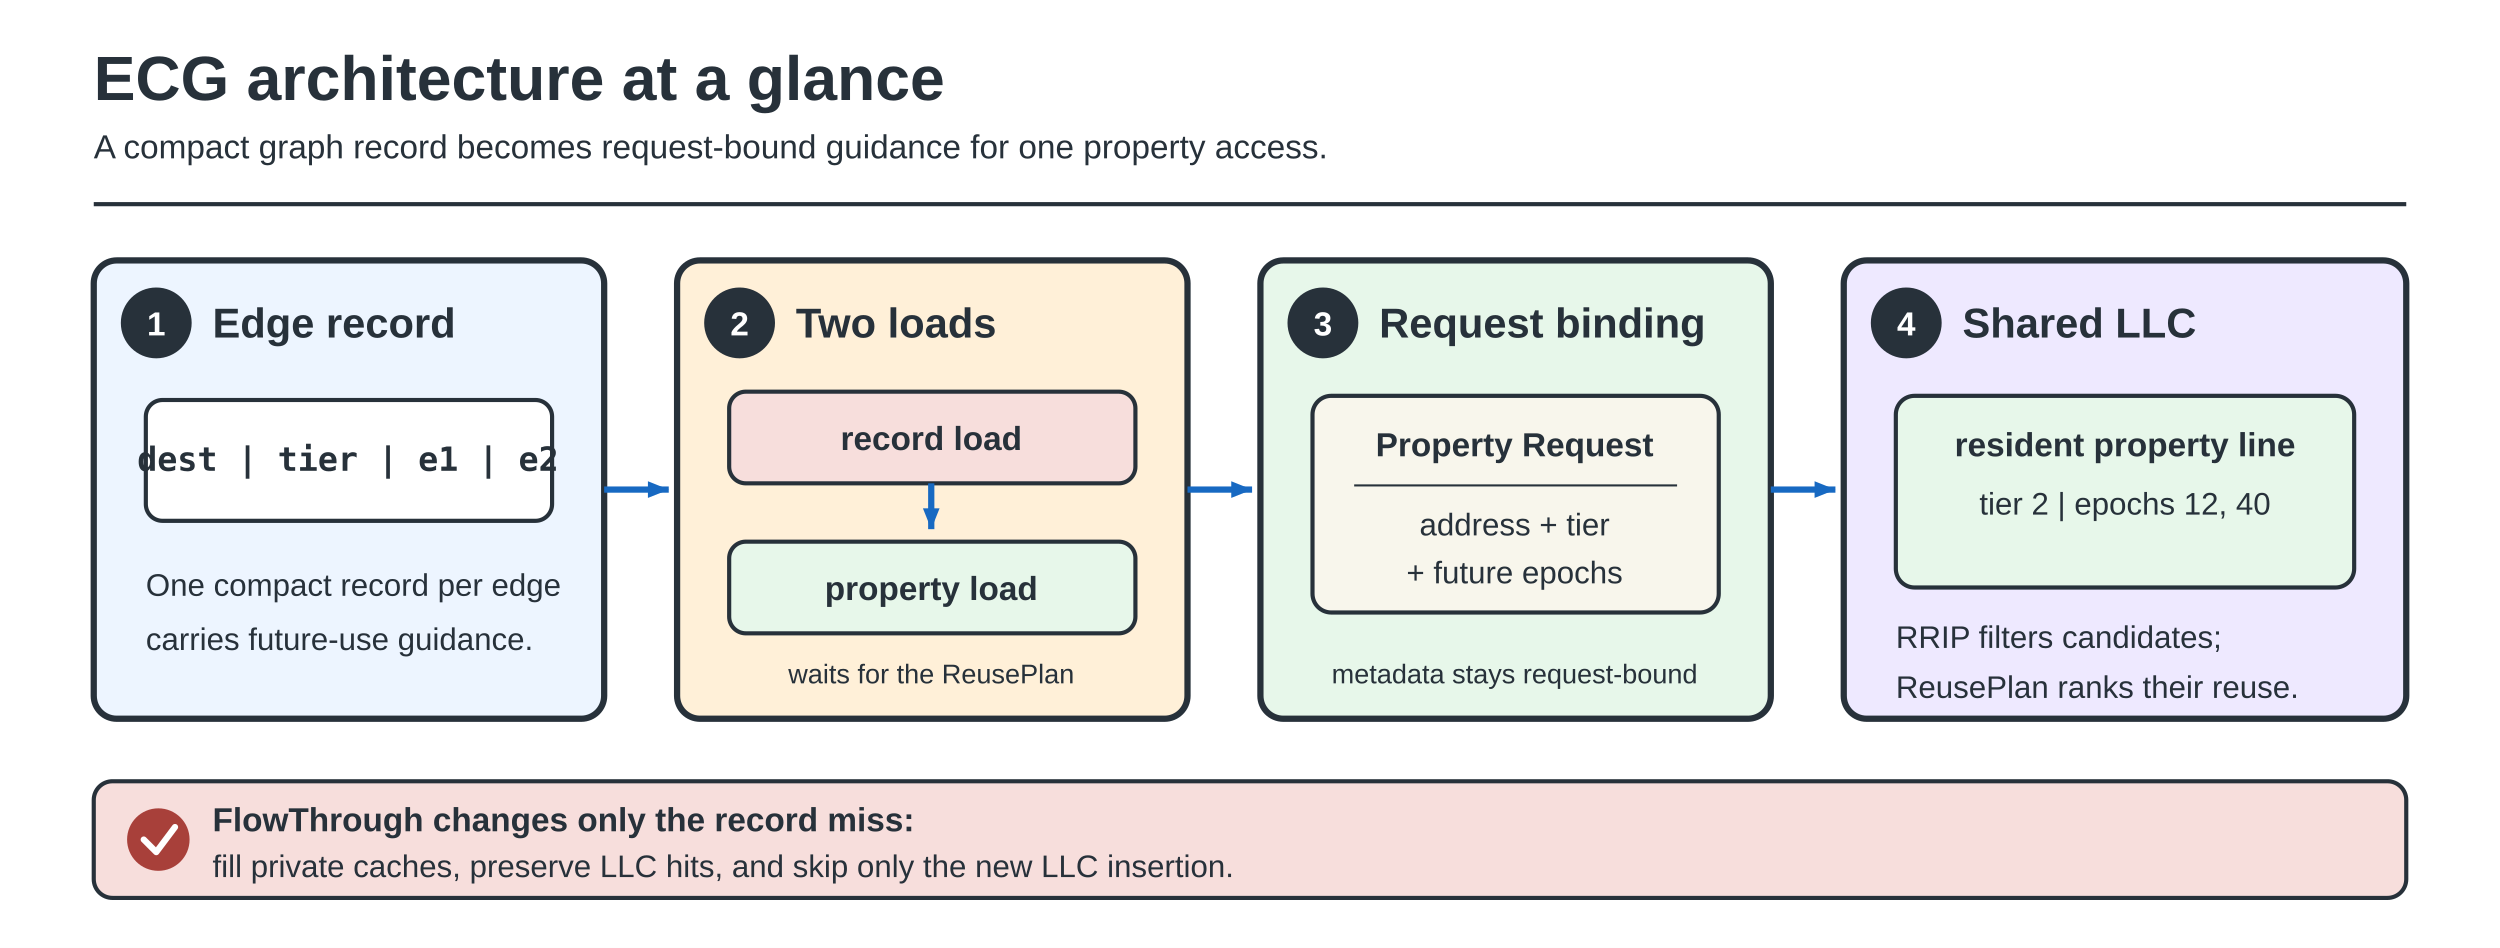
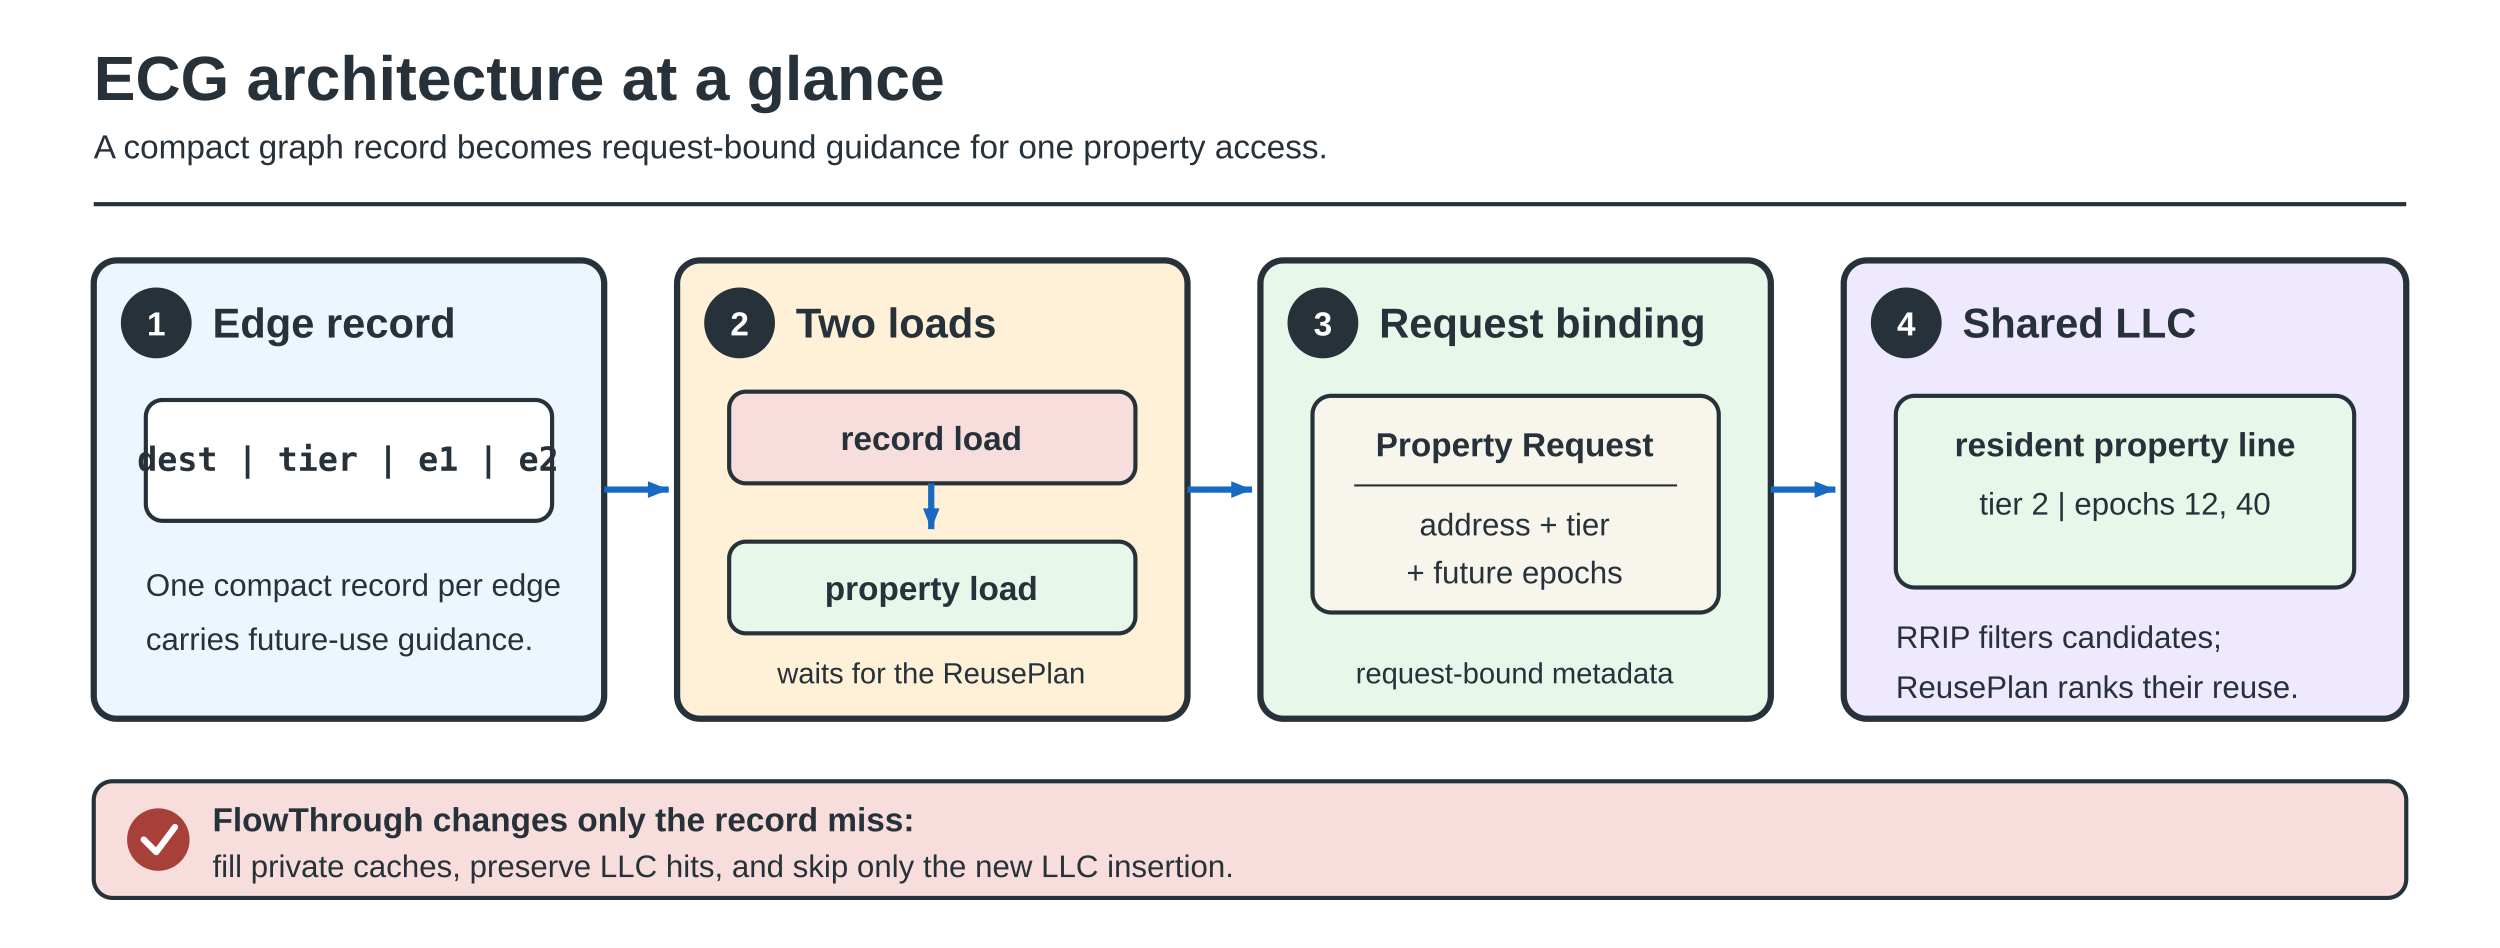
<svg xmlns="http://www.w3.org/2000/svg" width="1200" height="455" viewBox="0 0 1200 455" role="img" aria-labelledby="title desc" fill="#27313A">
  <defs>
    <marker id="arrow" viewBox="0 0 10 8" markerWidth="10" markerHeight="8" refX="10" refY="4" orient="auto" markerUnits="userSpaceOnUse">
      <path d="M0 0 L10 4 L0 8 Z" fill="#1769C2" />
    </marker>
    <style>
      :root{color-scheme:light dark}
      @media(prefers-color-scheme:dark){
        [fill="#27313A"]{fill:#ECE7DD}[stroke="#27313A"]{stroke:#ECE7DD}
        [fill="#FFFFFF"]{fill:#1E2327}[fill="#F8F6EC"]{fill:#252A2E}
        [fill="#EDF5FF"]{fill:#273846}[fill="#E7F7EA"]{fill:#24382A}
        [fill="#FFF0D8"]{fill:#3B3122}[fill="#F7DEDC"]{fill:#3D292A}
        [fill="#EEE9FF"]{fill:#302C3C}
      }
      .sans{font-family:Arial,Helvetica,sans-serif}
      .mono{font-family:"SFMono-Regular",Consolas,monospace}
      .title{font-size:30px;font-weight:700}
      .subtitle{font-size:16px}
      .heading{font-size:20px;font-weight:700}
      .label{font-size:16px;font-weight:700}
      .body{font-size:15px}
-       .small{font-size:13px}
+       .small{font-size:14px}
      .arrow{fill:none;stroke:#1769C2;stroke-width:3;marker-end:url(#arrow)}
    </style>
  </defs>
  <rect width="1200" height="455" fill="#FFFFFF" />
  <text x="45" y="48" class="sans title">ECG architecture at a glance</text>
  <text x="45" y="76" class="sans subtitle">A compact graph record becomes request-bound guidance for one property access.</text>
  <line x1="45" y1="98" x2="1155" y2="98" stroke="#27313A" stroke-width="2" />
  <g stroke="#27313A" stroke-width="3">
    <rect x="45" y="125" width="245" height="220" rx="11" fill="#EDF5FF" />
    <rect x="325" y="125" width="245" height="220" rx="11" fill="#FFF0D8" />
    <rect x="605" y="125" width="245" height="220" rx="11" fill="#E7F7EA" />
    <rect x="885" y="125" width="270" height="220" rx="11" fill="#EEE9FF" />
  </g>
  <circle cx="75" cy="155" r="17" fill="#27313A" />
  <text x="75" y="161" text-anchor="middle" fill="#FFFFFF" class="sans label">1</text>
  <text x="102" y="162" class="sans heading">Edge record</text>
  <rect x="70" y="192" width="195" height="58" rx="8" fill="#FFFFFF" stroke="#27313A" stroke-width="2" />
  <text x="167" y="226" text-anchor="middle" class="mono label">dest | tier | e1 | e2</text>
  <text x="70" y="286" class="sans body">One compact record per edge</text>
  <text x="70" y="312" class="sans body">carries future-use guidance.</text>
  <circle cx="355" cy="155" r="17" fill="#27313A" />
  <text x="355" y="161" text-anchor="middle" fill="#FFFFFF" class="sans label">2</text>
  <text x="382" y="162" class="sans heading">Two loads</text>
  <rect x="350" y="188" width="195" height="44" rx="8" fill="#F7DEDC" stroke="#27313A" stroke-width="2" />
  <text x="447" y="216" text-anchor="middle" class="sans label">record load</text>
  <path d="M447 232 V254" class="arrow" />
  <rect x="350" y="260" width="195" height="44" rx="8" fill="#E7F7EA" stroke="#27313A" stroke-width="2" />
  <text x="447" y="288" text-anchor="middle" class="sans label">property load</text>
  <text x="447" y="328" text-anchor="middle" class="sans small">waits for the ReusePlan</text>
  <circle cx="635" cy="155" r="17" fill="#27313A" />
  <text x="635" y="161" text-anchor="middle" fill="#FFFFFF" class="sans label">3</text>
  <text x="662" y="162" class="sans heading">Request binding</text>
  <rect x="630" y="190" width="195" height="104" rx="9" fill="#F8F6EC" stroke="#27313A" stroke-width="2" />
  <text x="727" y="219" text-anchor="middle" class="sans label">Property Request</text>
  <line x1="650" y1="233" x2="805" y2="233" stroke="#27313A" />
  <text x="727" y="257" text-anchor="middle" class="sans body">address + tier</text>
  <text x="727" y="280" text-anchor="middle" class="sans body">+ future epochs</text>
-   <text x="727" y="328" text-anchor="middle" class="sans small">metadata stays request-bound</text>
+   <text x="727" y="328" text-anchor="middle" class="sans small">request-bound metadata</text>
  <circle cx="915" cy="155" r="17" fill="#27313A" />
  <text x="915" y="161" text-anchor="middle" fill="#FFFFFF" class="sans label">4</text>
  <text x="942" y="162" class="sans heading">Shared LLC</text>
  <rect x="910" y="190" width="220" height="92" rx="9" fill="#E7F7EA" stroke="#27313A" stroke-width="2" />
  <text x="1020" y="219" text-anchor="middle" class="sans label">resident property line</text>
  <text x="1020" y="247" text-anchor="middle" class="sans body">tier 2 | epochs 12, 40</text>
  <text x="910" y="311" class="sans body">RRIP filters candidates;</text>
  <text x="910" y="335" class="sans body">ReusePlan ranks their reuse.</text>
  <path d="M290 235 H321" class="arrow" />
  <path d="M570 235 H601" class="arrow" />
  <path d="M850 235 H881" class="arrow" />
  <rect x="45" y="375" width="1110" height="56" rx="9" fill="#F7DEDC" stroke="#27313A" stroke-width="2" />
  <circle cx="76" cy="403" r="15" fill="#A8403A" />
  <path d="M69 403 L75 409 L84 397" fill="none" stroke="#FFFFFF" stroke-width="3" stroke-linecap="round" stroke-linejoin="round" />
  <text x="102" y="399" class="sans label">FlowThrough changes only the record miss:</text>
  <text x="102" y="421" class="sans body">fill private caches, preserve LLC hits, and skip only the new LLC insertion.</text>
</svg>
